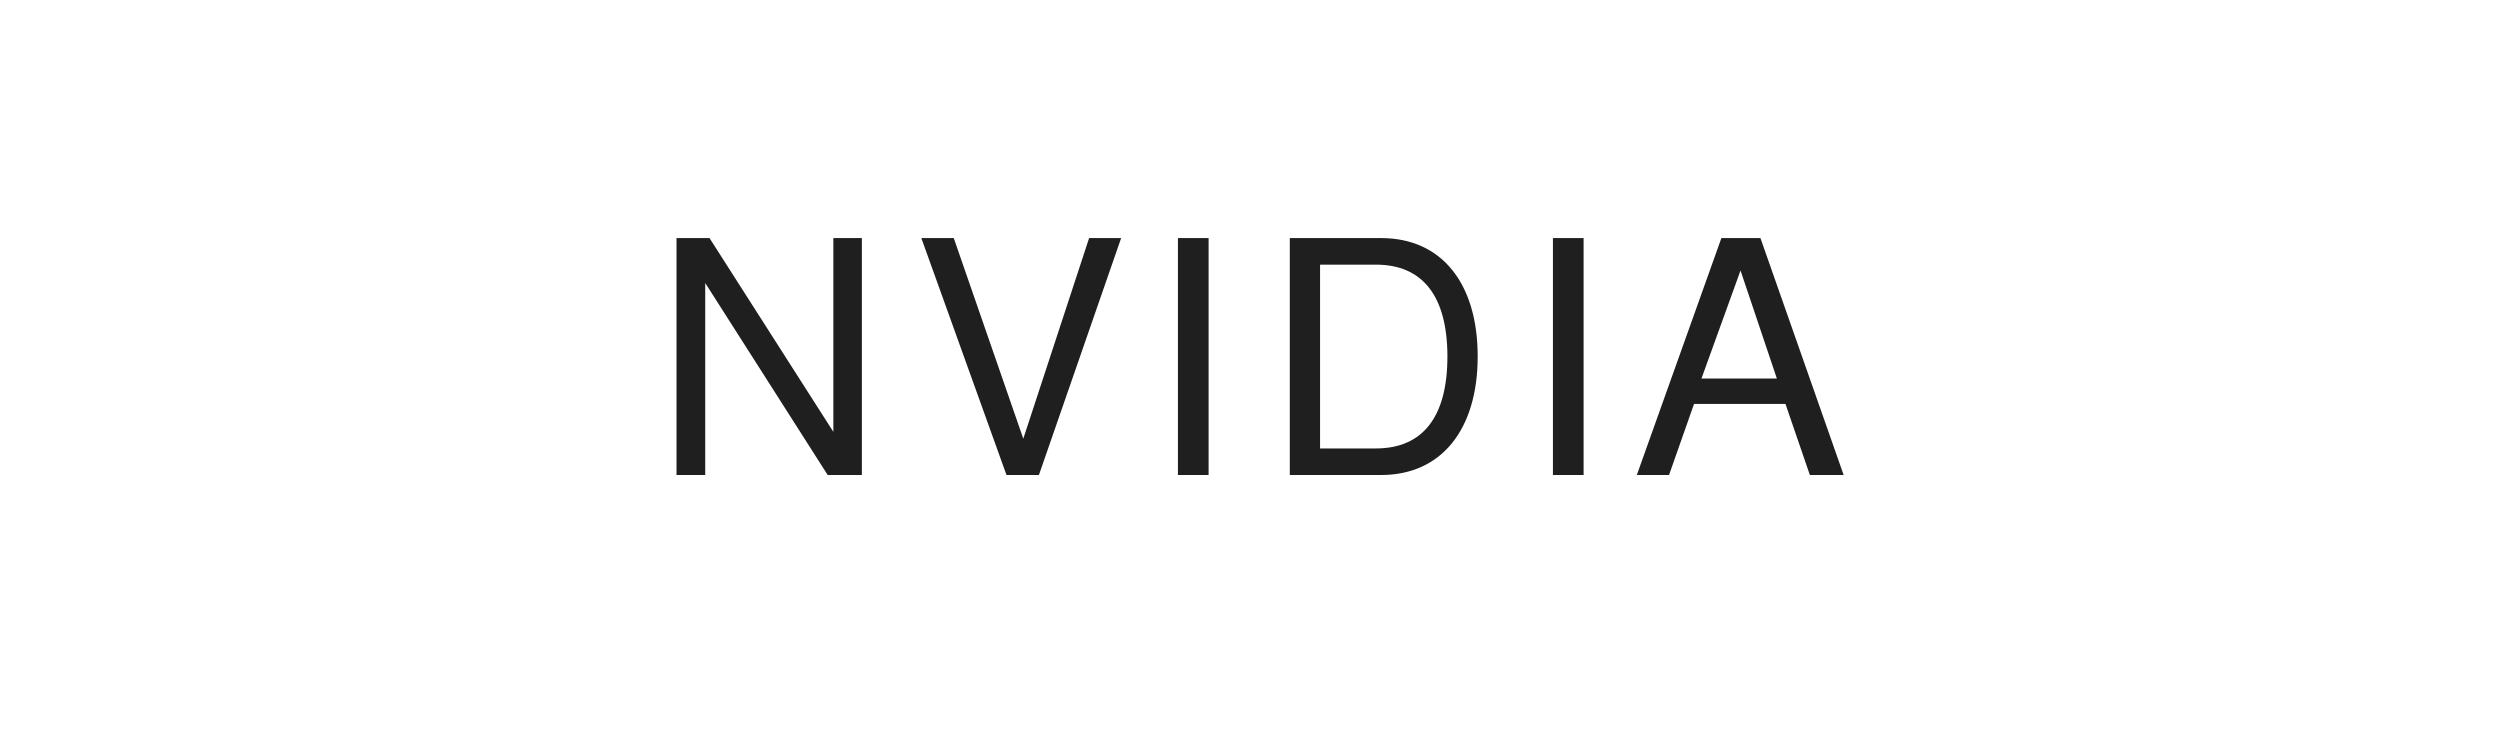
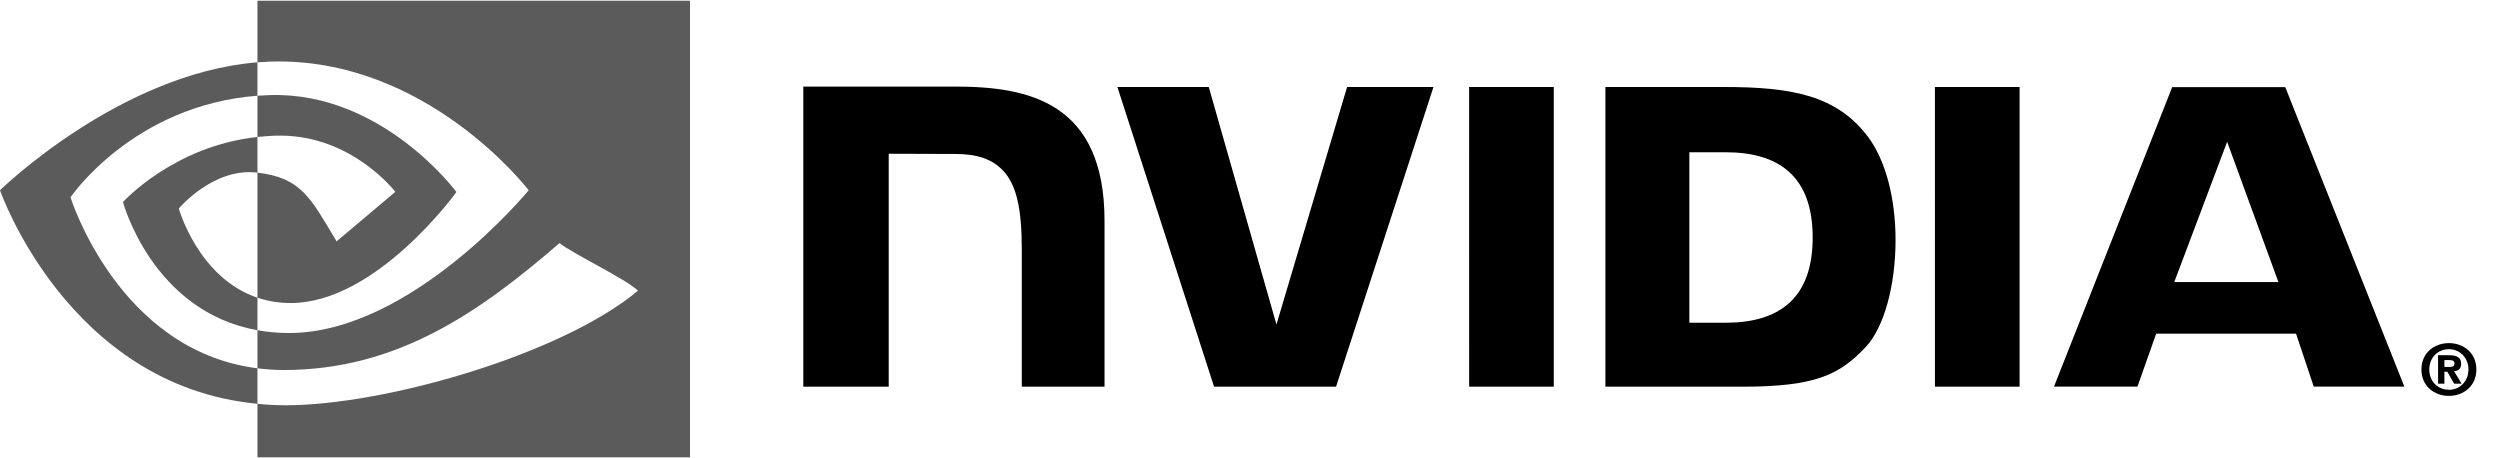
- <svg xmlns="http://www.w3.org/2000/svg" width="200" height="60" viewBox="0 0 200 60">
-   <rect width="200" height="60" fill="none" />
-   <text x="100" y="38" text-anchor="middle" font-family="'Helvetica Neue', Helvetica, Arial, sans-serif" font-size="26" fill="#1f1f1f" letter-spacing="2">NVIDIA</text>
+ <svg xmlns="http://www.w3.org/2000/svg" width="656" height="120" viewBox="0 0 164 30" version="1.1" xml:space="preserve" style="fill-rule:evenodd;clip-rule:evenodd;stroke-linejoin:round;stroke-miterlimit:2;">
+   <g>
+     <path d="M160.352,24.069L160.352,23.62L160.64,23.62C160.797,23.62 161.011,23.632 161.011,23.824C161.011,24.032 160.901,24.069 160.715,24.069L160.352,24.069M160.352,24.384L160.544,24.384L160.991,25.168L161.481,25.168L160.987,24.352C161.242,24.333 161.452,24.212 161.452,23.868C161.452,23.441 161.157,23.303 160.659,23.303L159.938,23.303L159.938,25.168L160.352,25.168L160.352,24.384M162.45,24.238C162.45,23.143 161.599,22.508 160.65,22.508C159.695,22.508 158.845,23.143 158.845,24.238C158.845,25.333 159.695,25.971 160.65,25.971C161.598,25.971 162.45,25.333 162.45,24.238M161.93,24.238C161.93,25.036 161.343,25.572 160.65,25.572L160.65,25.566C159.937,25.572 159.361,25.036 159.361,24.238C159.361,23.441 159.938,22.907 160.65,22.907C161.344,22.907 161.93,23.441 161.93,24.238" style="fill:black;" />
+     <path d="M96.374,5.707L96.376,25.367L101.928,25.367L101.928,5.707L96.374,5.707ZM52.697,5.681L52.697,25.367L58.3,25.367L58.3,10.086L62.67,10.1C64.107,10.1 65.1,10.445 65.793,11.184C66.672,12.12 67.03,13.628 67.03,16.389L67.03,25.367L72.457,25.367L72.457,14.49C72.457,6.727 67.509,5.68 62.668,5.68L52.698,5.68L52.697,5.681ZM105.314,5.708L105.314,25.367L114.32,25.367C119.118,25.367 120.684,24.569 122.377,22.78C123.575,21.524 124.348,18.766 124.348,15.753C124.348,12.99 123.693,10.525 122.551,8.99C120.494,6.245 117.531,5.708 113.106,5.708L105.314,5.708ZM110.822,9.988L113.209,9.988C116.672,9.988 118.912,11.544 118.912,15.579C118.912,19.616 116.672,21.171 113.209,21.171L110.822,21.171L110.822,9.988ZM88.369,5.708L83.735,21.288L79.295,5.709L73.302,5.708L79.642,25.367L87.645,25.367L94.036,5.708L88.369,5.708ZM126.932,25.367L132.485,25.367L132.485,5.709L126.93,5.708L126.932,25.367ZM142.496,5.715L134.743,25.36L140.218,25.36L141.445,21.888L150.62,21.888L151.781,25.36L157.725,25.36L149.913,5.714L142.496,5.715ZM146.1,9.3L149.464,18.504L142.631,18.504L146.101,9.3L146.1,9.3Z" style="fill:black;" />
+     <path d="M16.889,8.985L16.889,6.28C17.151,6.26 17.417,6.247 17.687,6.238C25.087,6.006 29.942,12.597 29.942,12.597C29.942,12.597 24.698,19.879 19.076,19.879C18.333,19.882 17.594,19.764 16.889,19.529L16.889,11.325C19.769,11.673 20.349,12.945 22.081,15.833L25.933,12.585C25.933,12.585 23.121,8.897 18.381,8.897C17.866,8.897 17.373,8.933 16.889,8.985ZM16.889,0.047L16.889,4.09C17.154,4.069 17.42,4.052 17.687,4.042C27.977,3.696 34.682,12.482 34.682,12.482C34.682,12.482 26.982,21.846 18.959,21.846C18.224,21.846 17.535,21.778 16.889,21.663L16.889,24.161C17.442,24.231 18.015,24.273 18.613,24.273C26.078,24.273 31.477,20.461 36.705,15.948C37.572,16.642 41.121,18.331 41.85,19.071C36.879,23.231 25.295,26.586 18.727,26.586C18.113,26.584 17.5,26.552 16.889,26.49L16.889,30L45.264,30L45.264,0.047L16.889,0.047ZM16.889,19.529L16.889,21.662C9.984,20.432 8.067,13.254 8.067,13.254C8.067,13.254 11.383,9.58 16.889,8.985L16.889,11.325L16.878,11.324C13.988,10.977 11.731,13.677 11.731,13.677C11.731,13.677 12.996,18.221 16.889,19.529ZM4.625,12.943C4.625,12.943 8.717,6.903 16.889,6.28L16.889,4.088C7.838,4.815 0,12.48 0,12.48C0,12.48 4.439,25.313 16.889,26.488L16.889,24.16C7.753,23.011 4.625,12.943 4.625,12.943Z" style="fill:#5b5b5b;" />
+   </g>
</svg>
